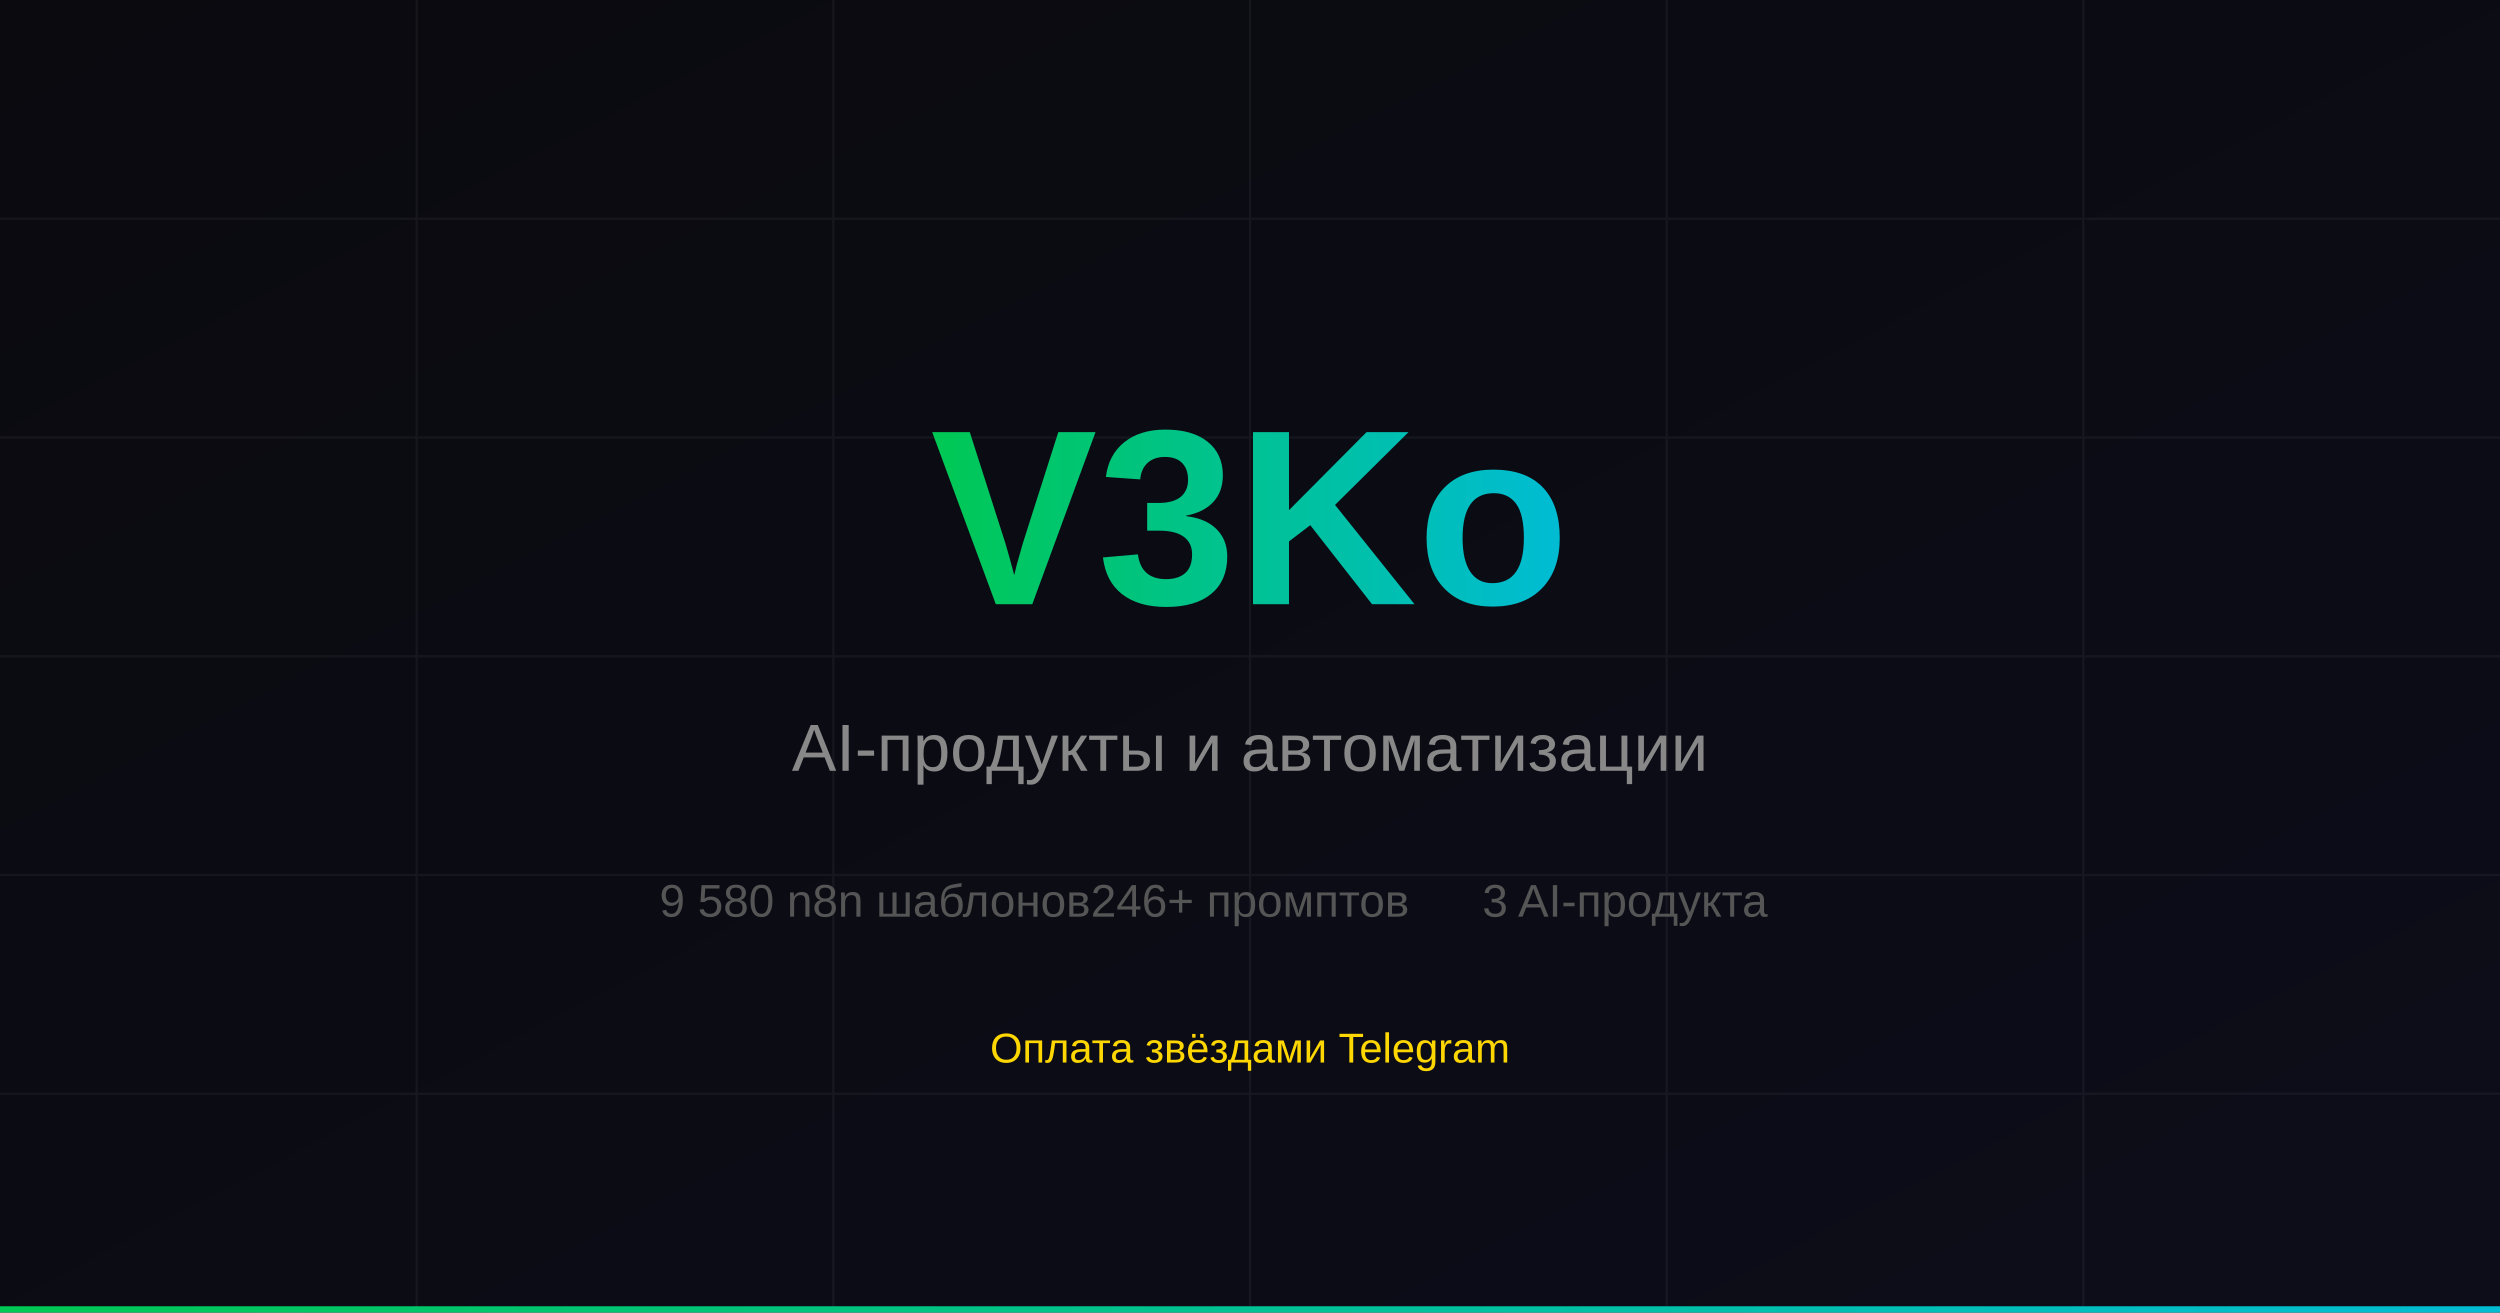
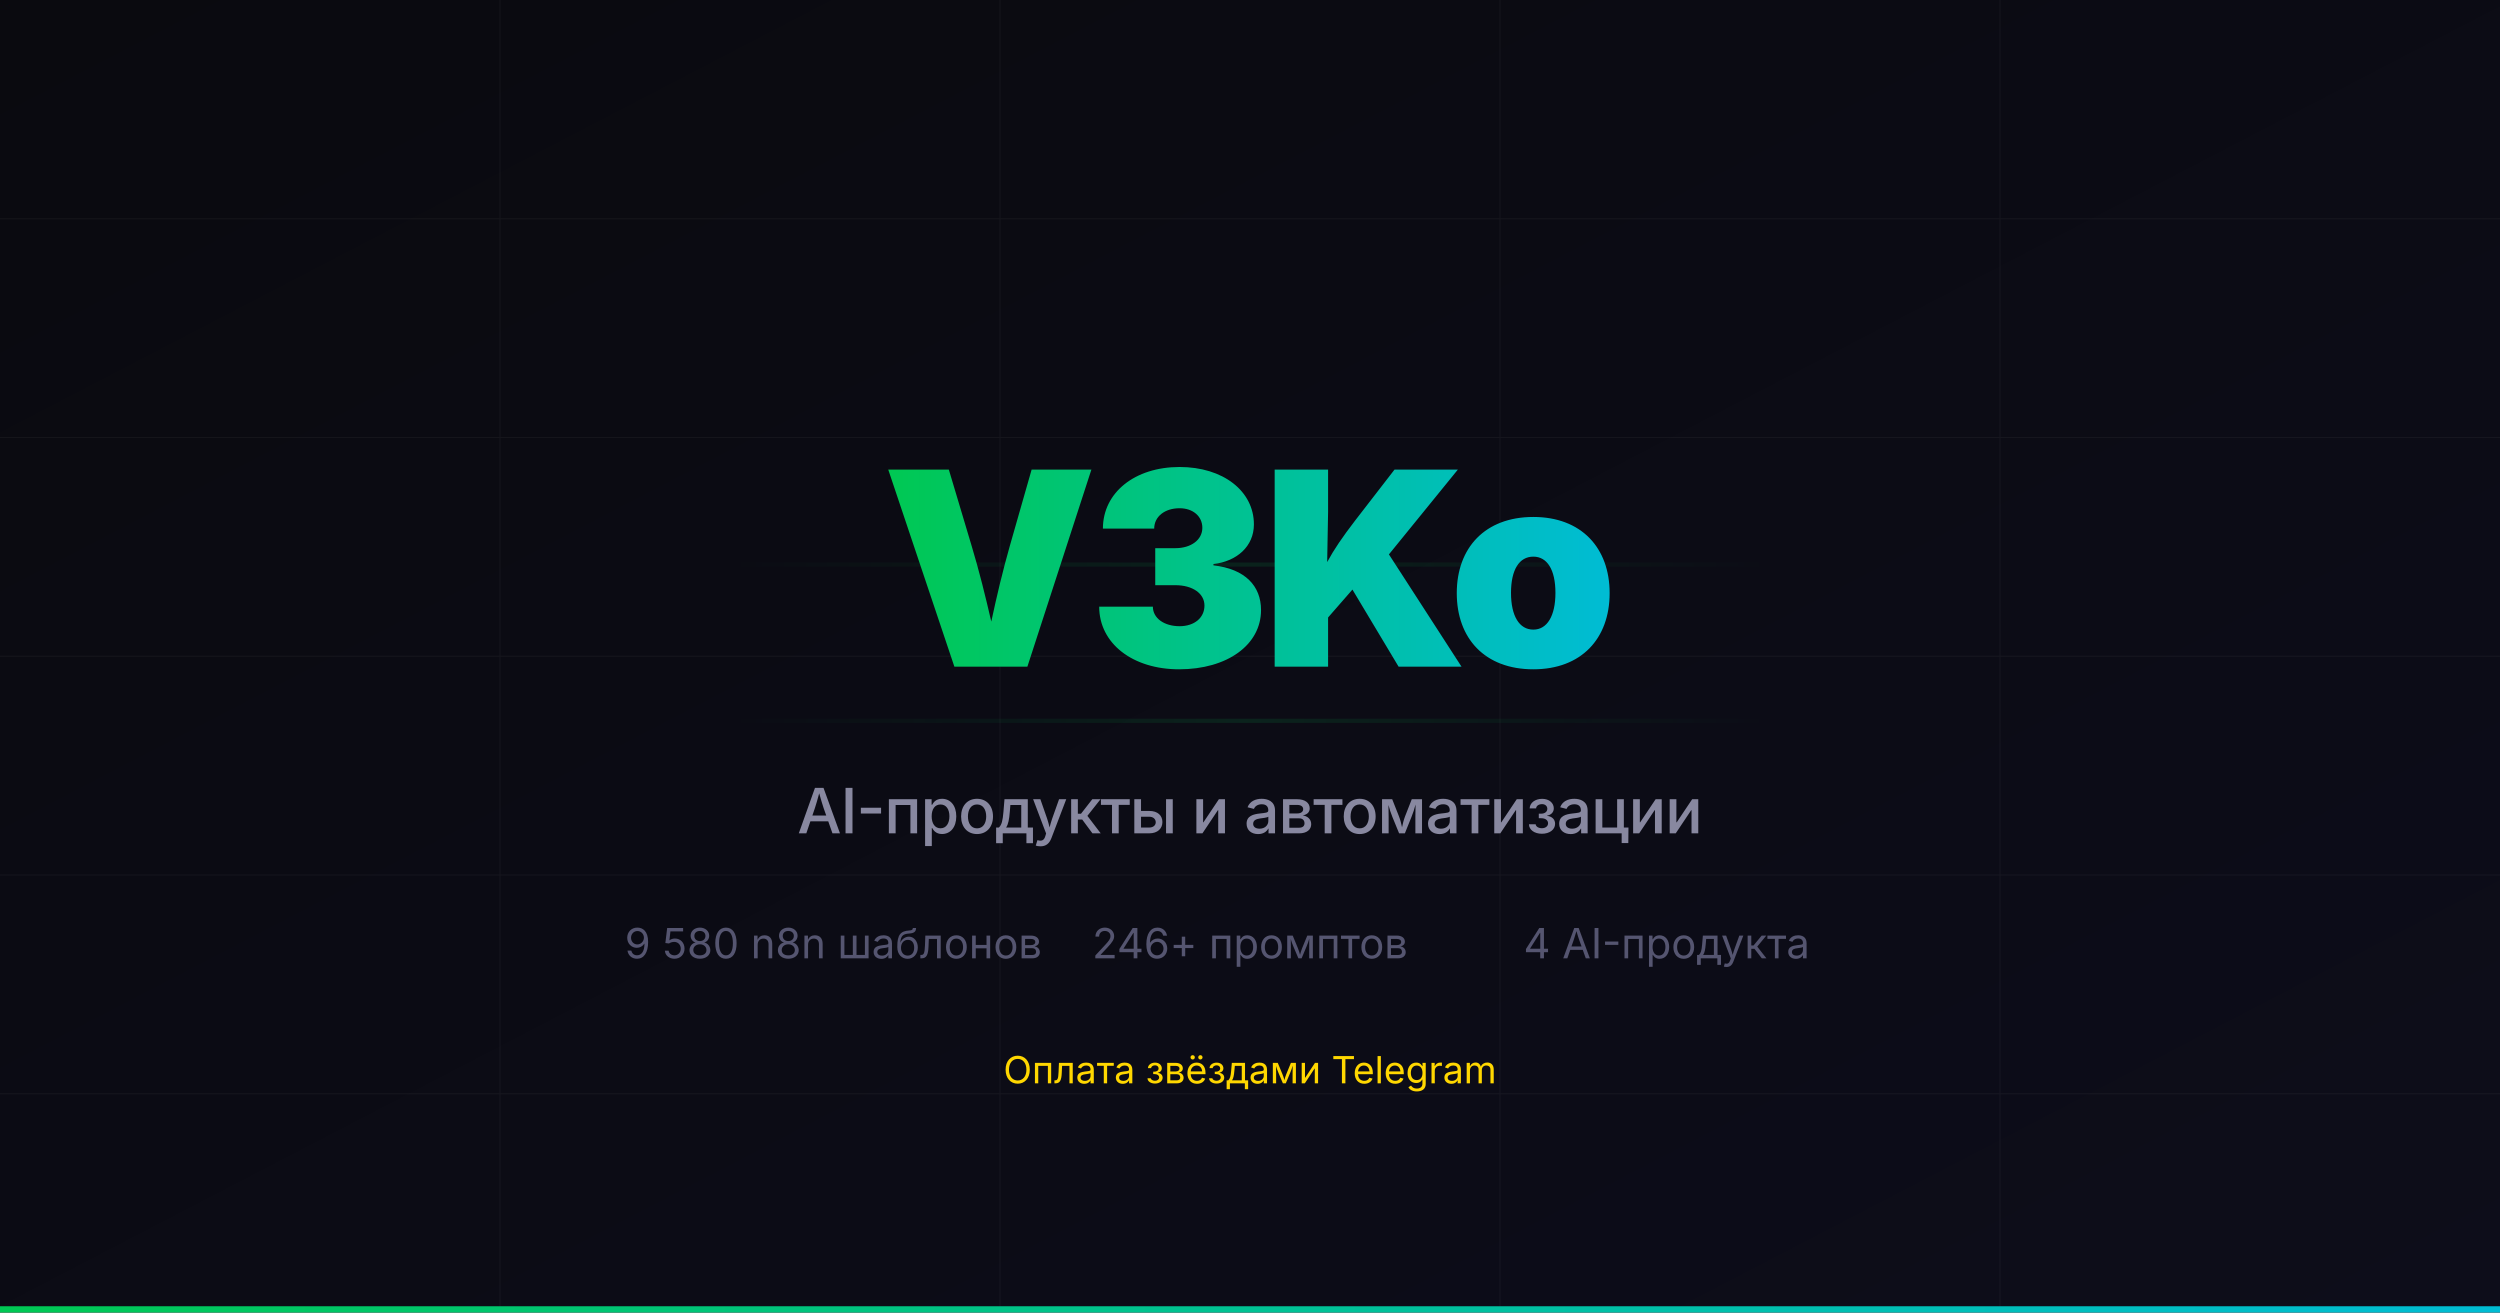
<svg xmlns="http://www.w3.org/2000/svg" width="1200" height="630" viewBox="0 0 1200 630">
  <defs>
    <linearGradient id="bg" x1="0%" y1="0%" x2="100%" y2="100%">
      <stop offset="0%" stop-color="#0a0a0f" />
      <stop offset="100%" stop-color="#0d0d1a" />
    </linearGradient>
    <linearGradient id="txt" x1="0%" y1="0%" x2="100%" y2="0%">
      <stop offset="0%" stop-color="#00c853" />
      <stop offset="100%" stop-color="#00bcd4" />
    </linearGradient>
-     <linearGradient id="line1" x1="0" y1="0" x2="500" y2="0">
+     <linearGradient id="subtle" x1="0%" y1="0%" x2="100%" y2="0%">
      <stop offset="0%" stop-color="#00c853" stop-opacity="0" />
-       <stop offset="50%" stop-color="#00c853" stop-opacity="0.3" />
+       <stop offset="50%" stop-color="#00c853" stop-opacity="0.12" />
      <stop offset="100%" stop-color="#00c853" stop-opacity="0" />
-     </linearGradient>
-     <linearGradient id="line2" x1="0" y1="0" x2="500" y2="0">
-       <stop offset="0%" stop-color="#00bcd4" stop-opacity="0" />
-       <stop offset="50%" stop-color="#00bcd4" stop-opacity="0.2" />
-       <stop offset="100%" stop-color="#00bcd4" stop-opacity="0" />
    </linearGradient>
  </defs>
  <rect width="1200" height="630" fill="url(#bg)" />
-   <g opacity="0.05">
-     <line x1="0" y1="105" x2="1200" y2="105" stroke="#fff" />
-     <line x1="0" y1="210" x2="1200" y2="210" stroke="#fff" />
-     <line x1="0" y1="315" x2="1200" y2="315" stroke="#fff" />
-     <line x1="0" y1="420" x2="1200" y2="420" stroke="#fff" />
-     <line x1="0" y1="525" x2="1200" y2="525" stroke="#fff" />
-     <line x1="200" y1="0" x2="200" y2="630" stroke="#fff" />
-     <line x1="400" y1="0" x2="400" y2="630" stroke="#fff" />
-     <line x1="600" y1="0" x2="600" y2="630" stroke="#fff" />
-     <line x1="800" y1="0" x2="800" y2="630" stroke="#fff" />
-     <line x1="1000" y1="0" x2="1000" y2="630" stroke="#fff" />
+   <g opacity="0.04">
+     <line x1="0" y1="105" x2="1200" y2="105" stroke="#fff" stroke-width="0.5" />
+     <line x1="0" y1="210" x2="1200" y2="210" stroke="#fff" stroke-width="0.5" />
+     <line x1="0" y1="315" x2="1200" y2="315" stroke="#fff" stroke-width="0.5" />
+     <line x1="0" y1="420" x2="1200" y2="420" stroke="#fff" stroke-width="0.5" />
+     <line x1="0" y1="525" x2="1200" y2="525" stroke="#fff" stroke-width="0.5" />
+     <line x1="240" y1="0" x2="240" y2="630" stroke="#fff" stroke-width="0.5" />
+     <line x1="480" y1="0" x2="480" y2="630" stroke="#fff" stroke-width="0.5" />
+     <line x1="720" y1="0" x2="720" y2="630" stroke="#fff" stroke-width="0.5" />
+     <line x1="960" y1="0" x2="960" y2="630" stroke="#fff" stroke-width="0.5" />
  </g>
-   <rect x="350" y="240" width="500" height="2" fill="url(#line1)" />
-   <text x="600" y="290" text-anchor="middle" font-family="Arial,sans-serif" font-size="120" font-weight="900" fill="url(#txt">V3Ko</text>
-   <rect x="350" y="310" width="500" height="2" fill="url(#line2)" />
-   <text x="600" y="370" text-anchor="middle" font-family="Arial,sans-serif" font-size="32" fill="#888">AI-продукты и автоматизации</text>
-   <g transform="translate(600,440)">
-     <text x="-180" y="0" text-anchor="middle" font-family="Arial,sans-serif" font-size="22" fill="#555">9 580 n8n шаблонов</text>
-     <text x="0" y="0" text-anchor="middle" font-family="Arial,sans-serif" font-size="22" fill="#555">246+ промптов</text>
-     <text x="180" y="0" text-anchor="middle" font-family="Arial,sans-serif" font-size="22" fill="#555">3 AI-продукта</text>
+   <rect x="350" y="270" width="500" height="2" fill="url(#subtle)" />
+   <rect x="350" y="345" width="500" height="2" fill="url(#subtle)" />
+   <text x="600" y="320" text-anchor="middle" font-family="Inter,-apple-system,sans-serif" font-size="130" font-weight="900" fill="url(#txt)" letter-spacing="-4">V3Ko</text>
+   <text x="600" y="400" text-anchor="middle" font-family="Inter,-apple-system,sans-serif" font-size="30" fill="#8888a0" font-weight="500" letter-spacing="-0.5">AI-продукты и автоматизации</text>
+   <g transform="translate(600,460)">
+     <text x="-200" y="0" text-anchor="middle" font-family="Inter,-apple-system,sans-serif" font-size="20" fill="#555570">9 580 n8n шаблонов</text>
+     <text x="0" y="0" text-anchor="middle" font-family="Inter,-apple-system,sans-serif" font-size="20" fill="#555570">246+ промптов</text>
+     <text x="200" y="0" text-anchor="middle" font-family="Inter,-apple-system,sans-serif" font-size="20" fill="#555570">4 AI-продукта</text>
  </g>
-   <text x="600" y="510" text-anchor="middle" font-family="Arial,sans-serif" font-size="20" fill="#ffd700">Оплата звёздами Telegram</text>
+   <text x="600" y="520" text-anchor="middle" font-family="Inter,-apple-system,sans-serif" font-size="18" fill="#ffd700">Оплата звёздами Telegram</text>
  <rect x="0" y="627" width="1200" height="3" fill="url(#txt)" />
</svg>
